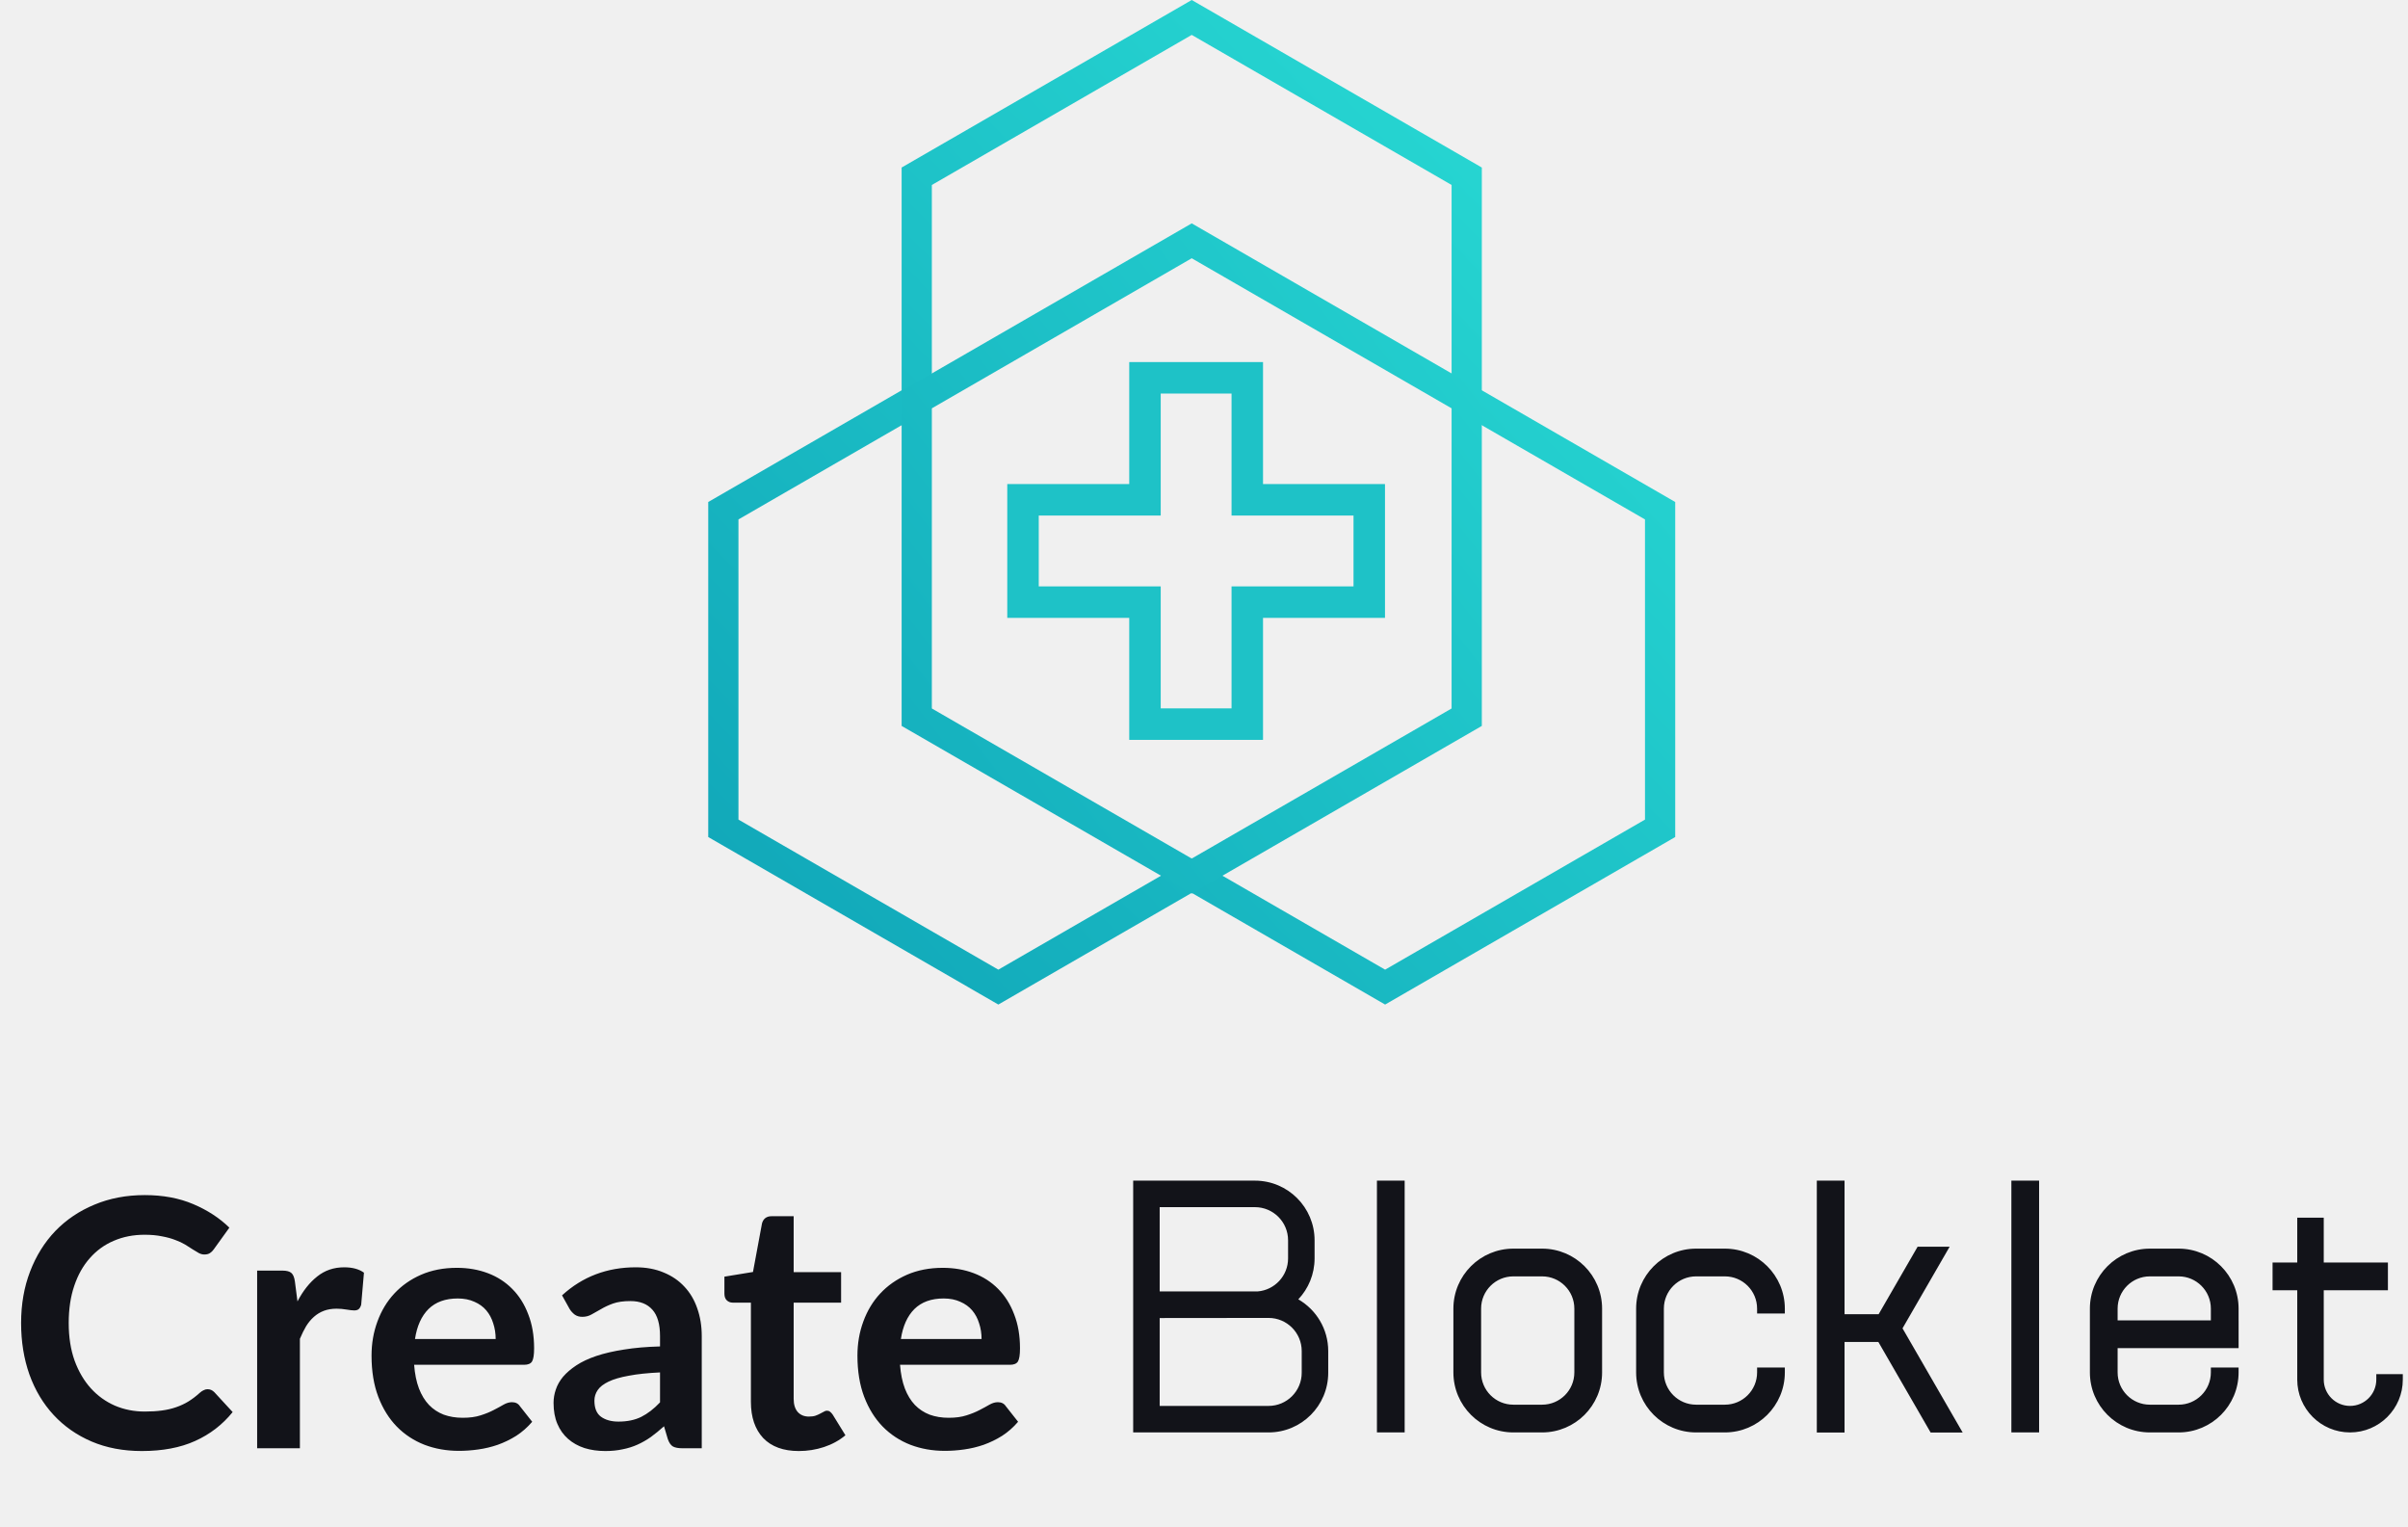
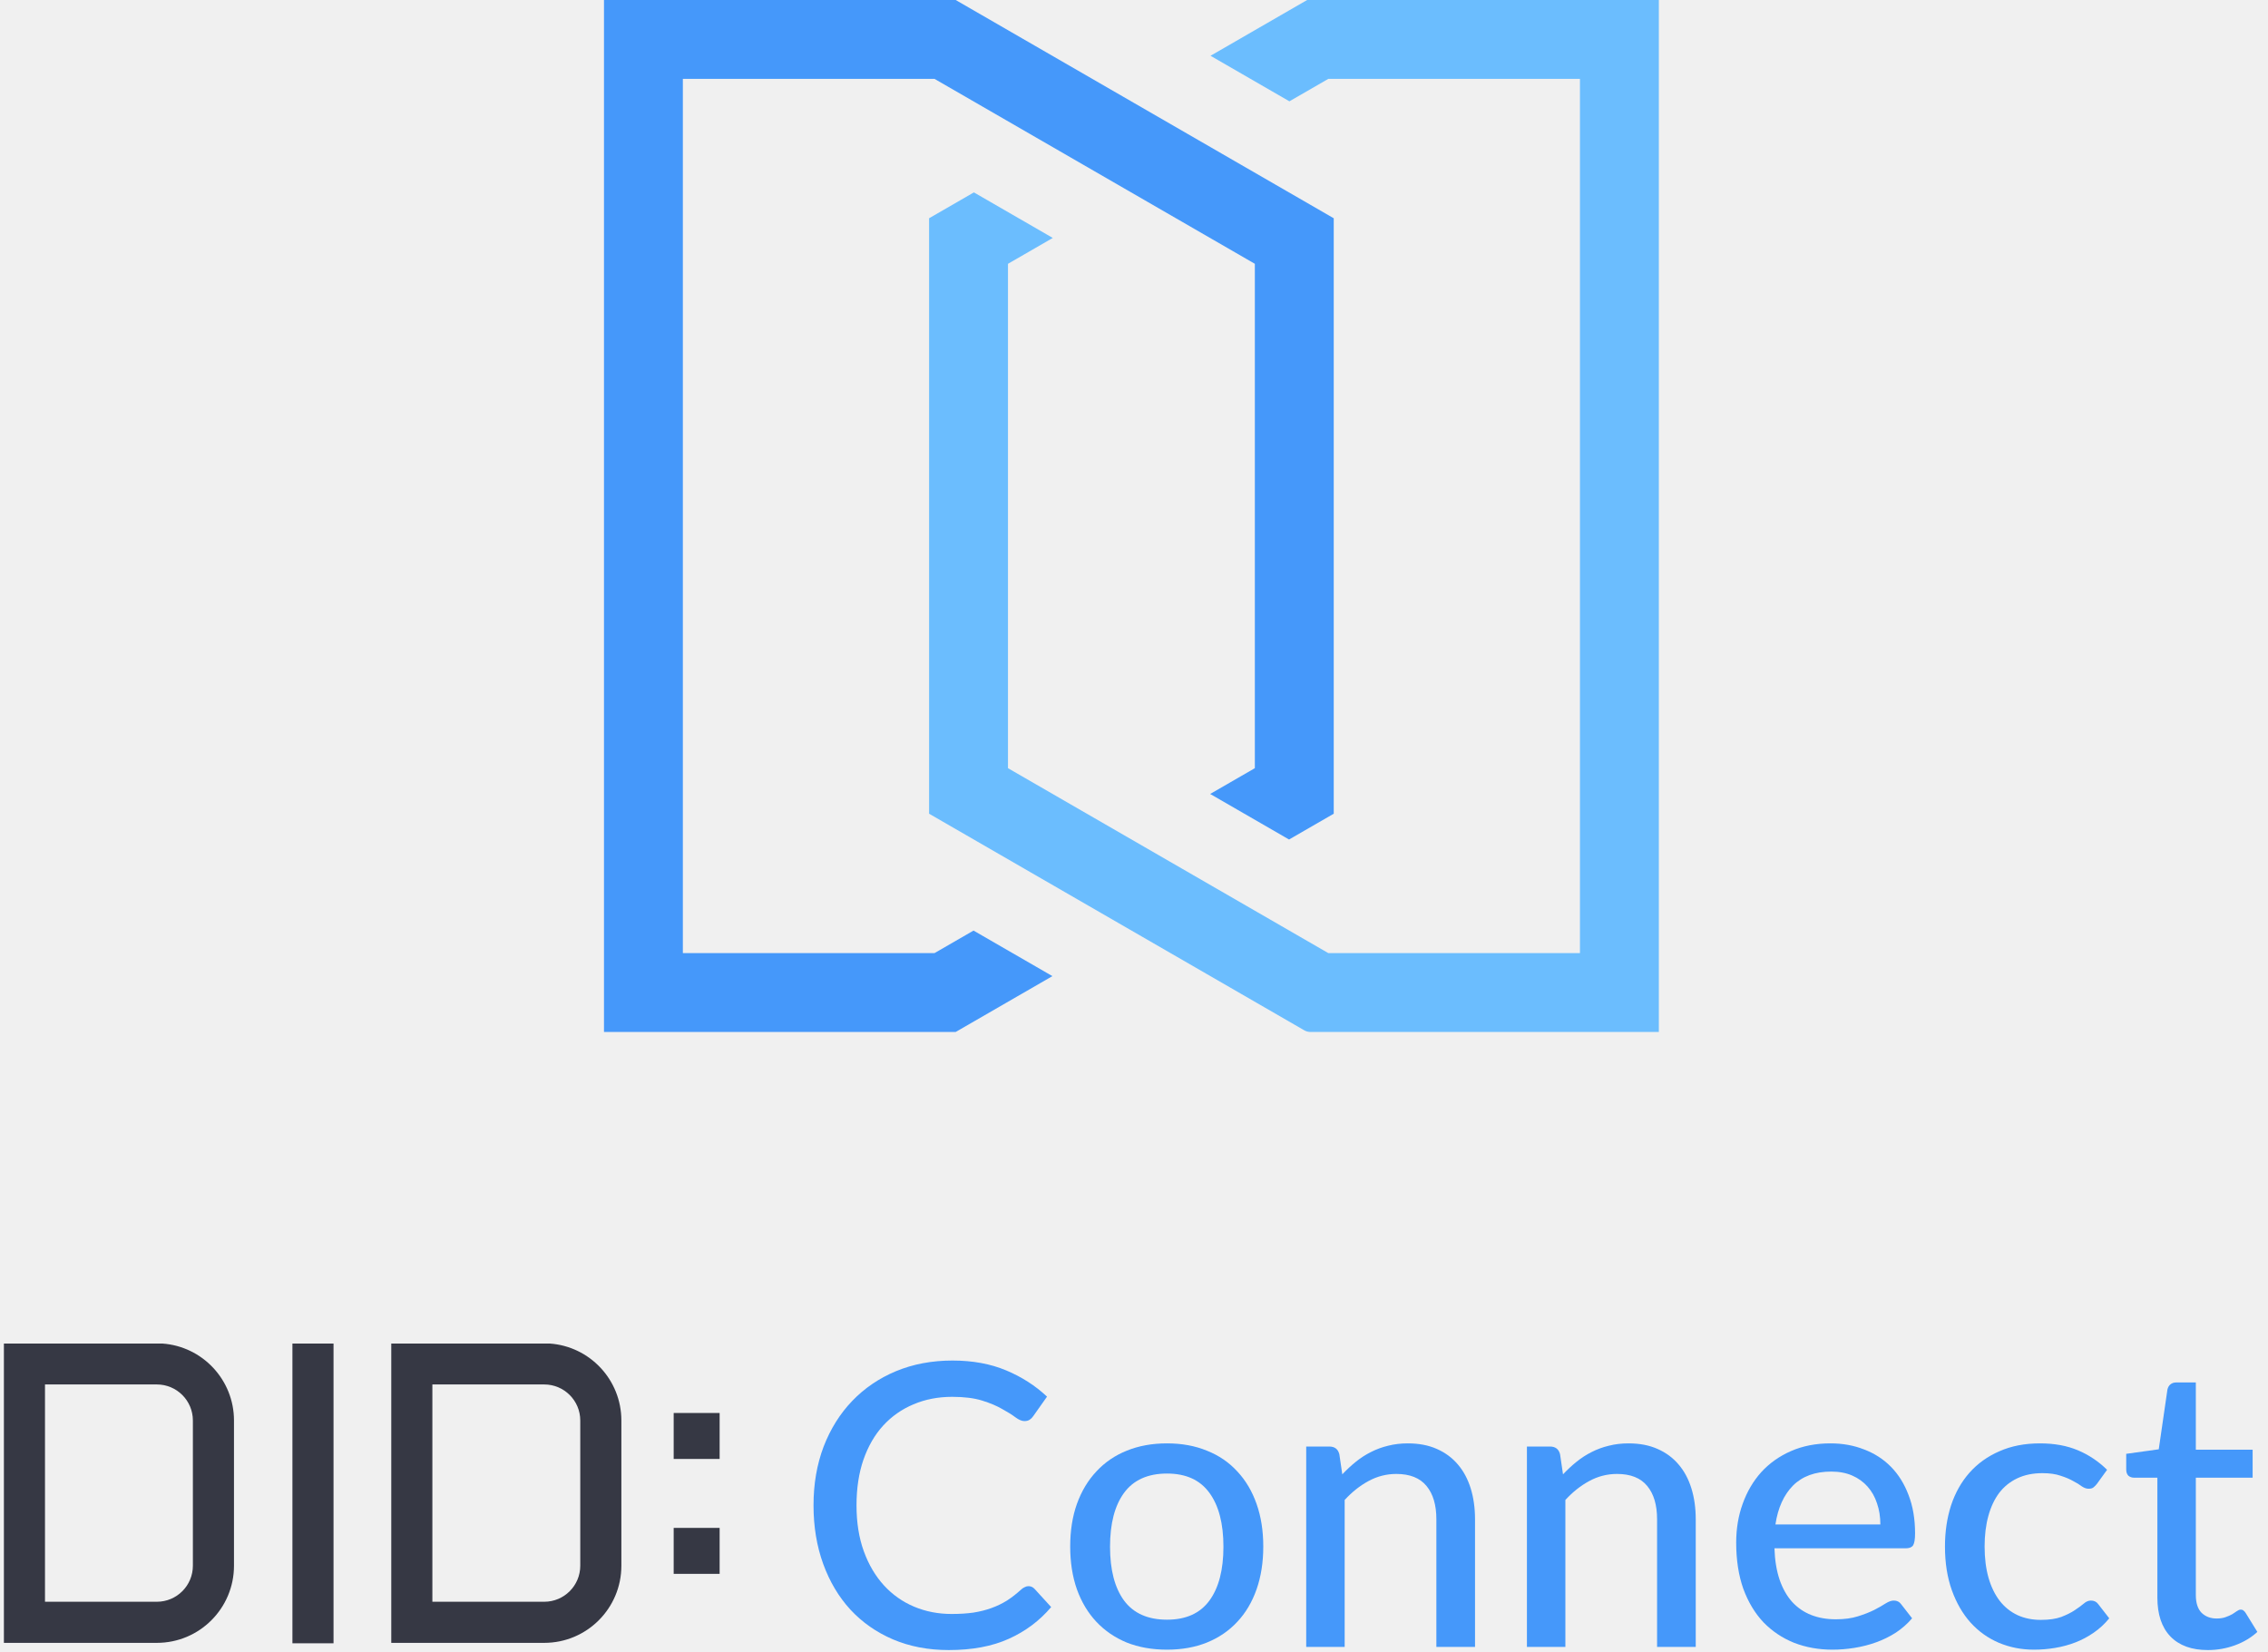
- <svg xmlns="http://www.w3.org/2000/svg" width="153" height="97" viewBox="0 0 153 97" fill="none">
-   <path fill-rule="evenodd" clip-rule="evenodd" d="M94.152 10.642L75.72 0L57.288 10.642V24.794L45 31.889V53.172L63.432 63.814L75.69 56.737L75.72 56.754L75.75 56.737L88.008 63.814L106.44 53.172V31.889L94.152 24.794V10.642ZM104.52 32.997L92.232 25.903V11.75L75.72 2.217L59.208 11.75V25.903L46.92 32.997V52.064L63.432 61.597L75.69 54.52L75.72 54.537L75.75 54.52L88.008 61.597L104.52 52.064V32.997Z" fill="url(#paint0_linear_2272_6964)" />
-   <path fill-rule="evenodd" clip-rule="evenodd" d="M75.72 14.189L94.152 24.831V46.114L75.72 56.756L57.288 46.114V24.831L75.72 14.189ZM75.72 16.406L59.208 25.939V45.006L75.72 54.539L92.232 45.006V25.939L75.72 16.406Z" fill="url(#paint1_linear_2272_6964)" />
-   <path d="M66 38.25H72.75V45V46H73.75H78.25H79.25V45V38.25H86H87V37.25V32.75V31.75H86H79.25V25V24H78.25H73.75H72.75V25V31.75H66H65V32.75V37.25V38.25H66Z" stroke="#1EC2C7" stroke-width="2" />
-   <path d="M13.188 88.249C13.35 88.249 13.492 88.311 13.617 88.436L14.783 89.701C14.138 90.5 13.342 91.113 12.396 91.538C11.457 91.963 10.328 92.176 9.008 92.176C7.827 92.176 6.764 91.974 5.818 91.571C4.879 91.168 4.076 90.607 3.409 89.888C2.742 89.169 2.228 88.311 1.869 87.314C1.517 86.317 1.341 85.228 1.341 84.047C1.341 82.852 1.532 81.759 1.913 80.769C2.294 79.772 2.83 78.914 3.519 78.195C4.216 77.476 5.044 76.919 6.005 76.523C6.966 76.12 8.029 75.918 9.195 75.918C10.354 75.918 11.38 76.109 12.275 76.49C13.177 76.871 13.944 77.37 14.574 77.986L13.584 79.361C13.525 79.449 13.448 79.526 13.353 79.592C13.265 79.658 13.14 79.691 12.979 79.691C12.869 79.691 12.755 79.662 12.638 79.603C12.521 79.537 12.393 79.46 12.253 79.372C12.114 79.277 11.953 79.174 11.769 79.064C11.586 78.954 11.373 78.855 11.131 78.767C10.889 78.672 10.607 78.595 10.284 78.536C9.969 78.47 9.602 78.437 9.184 78.437C8.473 78.437 7.82 78.565 7.226 78.822C6.639 79.071 6.133 79.438 5.708 79.922C5.283 80.399 4.953 80.985 4.718 81.682C4.483 82.371 4.366 83.16 4.366 84.047C4.366 84.942 4.491 85.737 4.74 86.434C4.997 87.131 5.341 87.717 5.774 88.194C6.207 88.671 6.716 89.037 7.303 89.294C7.89 89.543 8.52 89.668 9.195 89.668C9.598 89.668 9.961 89.646 10.284 89.602C10.614 89.558 10.915 89.488 11.186 89.393C11.465 89.298 11.725 89.177 11.967 89.03C12.216 88.876 12.462 88.689 12.704 88.469C12.777 88.403 12.854 88.352 12.935 88.315C13.016 88.271 13.1 88.249 13.188 88.249ZM18.901 82.672C19.253 81.997 19.671 81.469 20.155 81.088C20.639 80.699 21.211 80.505 21.871 80.505C22.392 80.505 22.81 80.619 23.125 80.846L22.949 82.881C22.912 83.013 22.857 83.108 22.784 83.167C22.718 83.218 22.626 83.244 22.509 83.244C22.399 83.244 22.234 83.226 22.014 83.189C21.801 83.152 21.592 83.134 21.387 83.134C21.086 83.134 20.819 83.178 20.584 83.266C20.349 83.354 20.137 83.482 19.946 83.651C19.763 83.812 19.598 84.01 19.451 84.245C19.312 84.48 19.18 84.747 19.055 85.048V92H16.338V80.714H17.933C18.212 80.714 18.406 80.765 18.516 80.868C18.626 80.963 18.699 81.139 18.736 81.396L18.901 82.672ZM31.494 85.059C31.494 84.707 31.442 84.377 31.34 84.069C31.244 83.754 31.098 83.479 30.9 83.244C30.702 83.009 30.449 82.826 30.141 82.694C29.84 82.555 29.488 82.485 29.085 82.485C28.3 82.485 27.68 82.709 27.226 83.156C26.779 83.603 26.492 84.238 26.368 85.059H31.494ZM26.313 86.698C26.357 87.277 26.459 87.78 26.621 88.205C26.782 88.623 26.995 88.971 27.259 89.25C27.523 89.521 27.834 89.727 28.194 89.866C28.561 89.998 28.964 90.064 29.404 90.064C29.844 90.064 30.221 90.013 30.537 89.91C30.86 89.807 31.138 89.694 31.373 89.569C31.615 89.444 31.824 89.331 32 89.228C32.183 89.125 32.359 89.074 32.528 89.074C32.755 89.074 32.924 89.158 33.034 89.327L33.815 90.317C33.514 90.669 33.177 90.966 32.803 91.208C32.429 91.443 32.036 91.633 31.626 91.78C31.223 91.919 30.808 92.018 30.383 92.077C29.965 92.136 29.558 92.165 29.162 92.165C28.377 92.165 27.648 92.037 26.973 91.78C26.298 91.516 25.712 91.131 25.213 90.625C24.714 90.112 24.322 89.481 24.036 88.733C23.75 87.978 23.607 87.105 23.607 86.115C23.607 85.345 23.732 84.623 23.981 83.948C24.23 83.266 24.586 82.676 25.048 82.177C25.517 81.671 26.085 81.271 26.753 80.978C27.427 80.685 28.186 80.538 29.03 80.538C29.741 80.538 30.398 80.652 30.999 80.879C31.6 81.106 32.117 81.44 32.55 81.88C32.983 82.313 33.32 82.848 33.562 83.486C33.811 84.117 33.936 84.839 33.936 85.653C33.936 86.064 33.892 86.342 33.804 86.489C33.716 86.628 33.547 86.698 33.298 86.698H26.313ZM41.937 87.182C41.152 87.219 40.492 87.288 39.957 87.391C39.422 87.486 38.992 87.611 38.67 87.765C38.347 87.919 38.116 88.099 37.977 88.304C37.837 88.509 37.768 88.733 37.768 88.975C37.768 89.452 37.907 89.793 38.186 89.998C38.472 90.203 38.842 90.306 39.297 90.306C39.854 90.306 40.334 90.207 40.738 90.009C41.148 89.804 41.548 89.496 41.937 89.085V87.182ZM35.711 82.287C37.009 81.099 38.571 80.505 40.397 80.505C41.057 80.505 41.647 80.615 42.168 80.835C42.688 81.048 43.129 81.348 43.488 81.737C43.847 82.118 44.118 82.577 44.302 83.112C44.492 83.647 44.588 84.234 44.588 84.872V92H43.356C43.099 92 42.901 91.963 42.762 91.89C42.623 91.809 42.513 91.652 42.432 91.417L42.19 90.603C41.904 90.86 41.625 91.087 41.354 91.285C41.083 91.476 40.8 91.637 40.507 91.769C40.214 91.901 39.898 92 39.561 92.066C39.231 92.139 38.864 92.176 38.461 92.176C37.984 92.176 37.544 92.114 37.141 91.989C36.737 91.857 36.389 91.663 36.096 91.406C35.803 91.149 35.575 90.83 35.414 90.449C35.252 90.068 35.172 89.624 35.172 89.118C35.172 88.832 35.219 88.55 35.315 88.271C35.41 87.985 35.564 87.714 35.777 87.457C35.997 87.2 36.279 86.958 36.624 86.731C36.968 86.504 37.39 86.306 37.889 86.137C38.395 85.968 38.981 85.833 39.649 85.73C40.316 85.62 41.079 85.554 41.937 85.532V84.872C41.937 84.117 41.776 83.559 41.453 83.2C41.13 82.833 40.664 82.65 40.056 82.65C39.616 82.65 39.249 82.701 38.956 82.804C38.67 82.907 38.417 83.024 38.197 83.156C37.977 83.281 37.775 83.394 37.592 83.497C37.416 83.6 37.218 83.651 36.998 83.651C36.807 83.651 36.646 83.603 36.514 83.508C36.382 83.405 36.276 83.288 36.195 83.156L35.711 82.287ZM50.758 92.176C49.776 92.176 49.02 91.901 48.492 91.351C47.972 90.794 47.711 90.027 47.711 89.052V82.749H46.556C46.41 82.749 46.285 82.701 46.182 82.606C46.08 82.511 46.028 82.368 46.028 82.177V81.099L47.843 80.802L48.415 77.722C48.452 77.575 48.522 77.462 48.624 77.381C48.727 77.3 48.859 77.26 49.02 77.26H50.428V80.813H53.442V82.749H50.428V88.865C50.428 89.217 50.513 89.492 50.681 89.69C50.857 89.888 51.096 89.987 51.396 89.987C51.565 89.987 51.704 89.969 51.814 89.932C51.932 89.888 52.031 89.844 52.111 89.8C52.199 89.756 52.276 89.716 52.342 89.679C52.408 89.635 52.474 89.613 52.54 89.613C52.621 89.613 52.687 89.635 52.738 89.679C52.79 89.716 52.845 89.774 52.903 89.855L53.717 91.175C53.321 91.505 52.867 91.754 52.353 91.923C51.84 92.092 51.308 92.176 50.758 92.176ZM62.367 85.059C62.367 84.707 62.316 84.377 62.213 84.069C62.118 83.754 61.971 83.479 61.773 83.244C61.575 83.009 61.322 82.826 61.014 82.694C60.713 82.555 60.361 82.485 59.958 82.485C59.173 82.485 58.554 82.709 58.099 83.156C57.652 83.603 57.366 84.238 57.241 85.059H62.367ZM57.186 86.698C57.23 87.277 57.333 87.78 57.494 88.205C57.655 88.623 57.868 88.971 58.132 89.25C58.396 89.521 58.708 89.727 59.067 89.866C59.434 89.998 59.837 90.064 60.277 90.064C60.717 90.064 61.095 90.013 61.41 89.91C61.733 89.807 62.011 89.694 62.246 89.569C62.488 89.444 62.697 89.331 62.873 89.228C63.056 89.125 63.232 89.074 63.401 89.074C63.628 89.074 63.797 89.158 63.907 89.327L64.688 90.317C64.387 90.669 64.05 90.966 63.676 91.208C63.302 91.443 62.91 91.633 62.499 91.78C62.096 91.919 61.681 92.018 61.256 92.077C60.838 92.136 60.431 92.165 60.035 92.165C59.25 92.165 58.521 92.037 57.846 91.78C57.171 91.516 56.585 91.131 56.086 90.625C55.587 90.112 55.195 89.481 54.909 88.733C54.623 87.978 54.48 87.105 54.48 86.115C54.48 85.345 54.605 84.623 54.854 83.948C55.103 83.266 55.459 82.676 55.921 82.177C56.39 81.671 56.959 81.271 57.626 80.978C58.301 80.685 59.06 80.538 59.903 80.538C60.614 80.538 61.271 80.652 61.872 80.879C62.473 81.106 62.99 81.44 63.423 81.88C63.856 82.313 64.193 82.848 64.435 83.486C64.684 84.117 64.809 84.839 64.809 85.653C64.809 86.064 64.765 86.342 64.677 86.489C64.589 86.628 64.42 86.698 64.171 86.698H57.186Z" fill="#121319" />
-   <path fill-rule="evenodd" clip-rule="evenodd" d="M72 90.994V75H79.737C81.83 75 83.526 76.697 83.526 78.79V79.939C83.526 80.946 83.133 81.862 82.492 82.54C83.628 83.195 84.393 84.421 84.393 85.827V87.204C84.393 89.297 82.697 90.994 80.604 90.994H72ZM73.684 82.037H79.91C80.992 81.949 81.842 81.043 81.842 79.939V78.79C81.842 77.627 80.899 76.684 79.737 76.684H73.684V82.037ZM73.684 89.31V83.728L80.603 83.721C81.766 83.721 82.709 84.664 82.709 85.827V87.204C82.709 88.367 81.766 89.31 80.603 89.31H73.684ZM89.25 75V90.994H87.488V75H89.25ZM97.984 79.319H96.157C94.052 79.319 92.346 81.025 92.346 83.129V87.183C92.346 89.288 94.052 90.994 96.157 90.994H97.984C100.088 90.994 101.794 89.288 101.794 87.183V83.129C101.794 81.025 100.088 79.319 97.984 79.319ZM96.156 81.081C95.024 81.081 94.107 81.998 94.107 83.129V87.183C94.107 88.315 95.024 89.232 96.156 89.232H97.983C99.114 89.232 100.031 88.315 100.031 87.183V83.129C100.031 81.998 99.114 81.081 97.983 81.081H96.156ZM117.199 91V85.246H119.347L122.669 91H124.704L120.883 84.382L123.876 79.198H121.841L119.366 83.484H117.199V75H115.437V91H117.199ZM111.643 83.441V83.129C111.643 81.998 110.726 81.081 109.595 81.081H107.767C106.636 81.081 105.719 81.998 105.719 83.129V87.183C105.719 88.315 106.636 89.232 107.767 89.232H109.595C110.726 89.232 111.643 88.315 111.643 87.183V86.872H113.405V87.183C113.405 89.288 111.699 90.994 109.595 90.994H107.767C105.663 90.994 103.957 89.288 103.957 87.183V83.129C103.957 81.025 105.663 79.319 107.767 79.319H109.595C111.699 79.319 113.405 81.025 113.405 83.129V83.441H111.643ZM129.561 90.994V75H127.799V90.994H129.561ZM134.55 85.638V87.183C134.55 88.315 135.467 89.232 136.599 89.232H138.426C139.557 89.232 140.474 88.315 140.474 87.183V86.872H142.236V87.183C142.236 89.288 140.53 90.994 138.426 90.994H136.599C134.494 90.994 132.788 89.288 132.788 87.183V83.129C132.788 81.025 134.494 79.319 136.599 79.319H138.426C140.53 79.319 142.236 81.025 142.236 83.129V83.876H142.237V85.638H134.55ZM140.474 83.876H134.55V83.129C134.55 81.998 135.467 81.081 136.599 81.081H138.426C139.557 81.081 140.474 81.998 140.474 83.129V83.876ZM145.963 81.963H144.395V80.201H145.963V77.353H147.647V80.201H151.724V81.963H147.647V87.64C147.647 88.562 148.395 89.31 149.317 89.31C150.239 89.31 150.986 88.562 150.986 87.64V87.29H152.67V87.64C152.67 89.492 151.169 90.994 149.317 90.994C147.465 90.994 145.963 89.492 145.963 87.64V81.963Z" fill="#121319" />
+ <svg xmlns="http://www.w3.org/2000/svg" width="184" height="134" viewBox="0 0 184 134" fill="none">
+   <g clip-path="url(#clip0_401_70)">
+     <path d="M98.208 4.525L106.047 0H134.58V83.723H106.315C106.139 83.723 105.967 83.677 105.815 83.589L75.376 66.016L75.376 17.707L79.011 15.609L85.411 19.304L81.776 21.402V62.321L107.761 77.323H128.18V6.4H107.761L104.608 8.22L98.208 4.525Z" fill="#6BBDFE" />
+     <path fill-rule="evenodd" clip-rule="evenodd" d="M101.804 62.321V21.402L75.818 6.4H55.4V77.323H75.818L78.981 75.497L85.381 79.192L77.533 83.723H49V0H77.533L108.204 17.707V66.016L104.579 68.109L98.179 64.414L101.804 62.321Z" fill="#4598FA" />
+     <path fill-rule="evenodd" clip-rule="evenodd" d="M0.316 133.284V109H13.16C16.428 109.224 18.983 111.949 18.983 115.243V127.026C18.983 130.482 16.181 133.284 12.725 133.284H0.316ZM27.059 109H23.724V133.321H27.059V109ZM3.65 129.949V112.32H12.725C14.339 112.32 15.648 113.629 15.648 115.243V127.026C15.648 128.64 14.339 129.949 12.725 129.949H3.65ZM31.743 109V133.284H44.153C47.609 133.284 50.411 130.482 50.411 127.026V115.243C50.411 111.949 47.856 109.224 44.588 109H31.743ZM54.655 114.636H58.383V118.364H54.655V114.636ZM58.383 123.957H54.655V127.686H58.383V123.957ZM35.078 112.32V129.949H44.153C45.767 129.949 47.076 128.64 47.076 127.026V115.243C47.076 113.629 45.767 112.32 44.153 112.32H35.078Z" fill="#363844" />
+     <path d="M83.44 128.684C83.632 128.684 83.797 128.759 83.936 128.908L85.28 130.38C84.341 131.489 83.195 132.348 81.84 132.956C80.496 133.564 78.875 133.868 76.976 133.868C75.312 133.868 73.803 133.58 72.448 133.004C71.104 132.428 69.952 131.623 68.992 130.588C68.043 129.553 67.307 128.316 66.784 126.876C66.261 125.436 66 123.852 66 122.124C66 120.396 66.272 118.812 66.816 117.372C67.371 115.932 68.144 114.695 69.136 113.66C70.128 112.625 71.312 111.82 72.688 111.244C74.075 110.668 75.605 110.38 77.28 110.38C78.912 110.38 80.363 110.647 81.632 111.18C82.901 111.713 84.005 112.423 84.944 113.308L83.824 114.892C83.749 115.009 83.653 115.105 83.536 115.18C83.429 115.255 83.285 115.292 83.104 115.292C82.901 115.292 82.661 115.191 82.384 114.988C82.117 114.785 81.76 114.561 81.312 114.316C80.875 114.06 80.331 113.831 79.68 113.628C79.029 113.425 78.219 113.324 77.248 113.324C76.107 113.324 75.061 113.527 74.112 113.932C73.163 114.327 72.341 114.903 71.648 115.66C70.965 116.407 70.432 117.329 70.048 118.428C69.675 119.516 69.488 120.748 69.488 122.124C69.488 123.521 69.685 124.764 70.08 125.852C70.475 126.94 71.019 127.863 71.712 128.62C72.405 129.377 73.221 129.953 74.16 130.348C75.099 130.743 76.112 130.94 77.2 130.94C77.861 130.94 78.453 130.903 78.976 130.828C79.509 130.743 79.995 130.62 80.432 130.46C80.88 130.3 81.301 130.097 81.696 129.852C82.091 129.596 82.48 129.292 82.864 128.94C82.949 128.865 83.04 128.807 83.136 128.764C83.232 128.711 83.333 128.684 83.44 128.684Z" fill="#4598FA" />
+     <path d="M94.68 117.1C95.875 117.1 96.952 117.297 97.912 117.692C98.883 118.076 99.704 118.636 100.376 119.372C101.059 120.097 101.581 120.977 101.944 122.012C102.307 123.036 102.488 124.188 102.488 125.468C102.488 126.748 102.307 127.905 101.944 128.94C101.581 129.975 101.059 130.855 100.376 131.58C99.704 132.305 98.883 132.865 97.912 133.26C96.952 133.644 95.875 133.836 94.68 133.836C93.475 133.836 92.387 133.644 91.416 133.26C90.456 132.865 89.635 132.305 88.952 131.58C88.269 130.855 87.741 129.975 87.368 128.94C87.005 127.905 86.824 126.748 86.824 125.468C86.824 124.188 87.005 123.036 87.368 122.012C87.741 120.977 88.269 120.097 88.952 119.372C89.635 118.636 90.456 118.076 91.416 117.692C92.387 117.297 93.475 117.1 94.68 117.1ZM94.68 131.404C96.216 131.404 97.363 130.887 98.12 129.852C98.877 128.817 99.256 127.361 99.256 125.484C99.256 123.607 98.877 122.151 98.12 121.116C97.363 120.071 96.216 119.548 94.68 119.548C93.123 119.548 91.96 120.071 91.192 121.116C90.435 122.151 90.056 123.607 90.056 125.484C90.056 127.361 90.435 128.817 91.192 129.852C91.96 130.887 93.123 131.404 94.68 131.404Z" fill="#4598FA" />
+     <path d="M108.899 119.612C109.251 119.239 109.619 118.897 110.003 118.588C110.387 118.279 110.792 118.017 111.219 117.804C111.656 117.58 112.12 117.409 112.611 117.292C113.112 117.164 113.645 117.1 114.211 117.1C115.107 117.1 115.891 117.249 116.563 117.548C117.245 117.847 117.816 118.268 118.275 118.812C118.733 119.345 119.08 119.991 119.315 120.748C119.549 121.505 119.667 122.343 119.667 123.26V133.612H116.531V123.26C116.531 122.097 116.264 121.196 115.731 120.556C115.197 119.905 114.381 119.58 113.283 119.58C112.483 119.58 111.731 119.772 111.027 120.156C110.333 120.529 109.688 121.041 109.091 121.692V133.612H105.971V117.356H107.843C108.28 117.356 108.552 117.564 108.659 117.98L108.899 119.612Z" fill="#4598FA" />
+     <path d="M126.805 119.612C127.157 119.239 127.525 118.897 127.909 118.588C128.293 118.279 128.698 118.017 129.125 117.804C129.562 117.58 130.026 117.409 130.517 117.292C131.018 117.164 131.552 117.1 132.117 117.1C133.013 117.1 133.797 117.249 134.469 117.548C135.152 117.847 135.722 118.268 136.181 118.812C136.64 119.345 136.986 119.991 137.221 120.748C137.456 121.505 137.573 122.343 137.573 123.26V133.612H134.437V123.26C134.437 122.097 134.17 121.196 133.637 120.556C133.104 119.905 132.288 119.58 131.189 119.58C130.389 119.58 129.637 119.772 128.933 120.156C128.24 120.529 127.594 121.041 126.997 121.692V133.612H123.877V117.356H125.749C126.186 117.356 126.458 117.564 126.565 117.98L126.805 119.612Z" fill="#4598FA" />
+     <path d="M152.551 123.676C152.551 123.057 152.461 122.487 152.279 121.964C152.109 121.441 151.853 120.988 151.511 120.604C151.17 120.22 150.754 119.921 150.263 119.708C149.773 119.495 149.207 119.388 148.567 119.388C147.255 119.388 146.221 119.767 145.463 120.524C144.717 121.281 144.242 122.332 144.039 123.676H152.551ZM155.127 131.292C154.743 131.74 154.301 132.129 153.799 132.46C153.298 132.78 152.765 133.041 152.199 133.244C151.634 133.447 151.047 133.596 150.439 133.692C149.842 133.788 149.25 133.836 148.663 133.836C147.543 133.836 146.503 133.649 145.543 133.276C144.594 132.892 143.767 132.337 143.063 131.612C142.37 130.876 141.826 129.969 141.431 128.892C141.047 127.804 140.855 126.556 140.855 125.148C140.855 124.017 141.031 122.967 141.383 121.996C141.735 121.015 142.237 120.161 142.887 119.436C143.549 118.711 144.354 118.14 145.303 117.724C146.253 117.308 147.319 117.1 148.503 117.1C149.495 117.1 150.407 117.265 151.239 117.596C152.082 117.916 152.807 118.385 153.415 119.004C154.023 119.623 154.498 120.385 154.839 121.292C155.191 122.199 155.367 123.233 155.367 124.396C155.367 124.876 155.314 125.201 155.207 125.372C155.101 125.532 154.903 125.612 154.615 125.612H143.959C143.991 126.583 144.13 127.431 144.375 128.156C144.621 128.871 144.957 129.468 145.383 129.948C145.821 130.428 146.338 130.785 146.935 131.02C147.533 131.255 148.199 131.372 148.935 131.372C149.629 131.372 150.226 131.292 150.727 131.132C151.239 130.972 151.677 130.801 152.039 130.62C152.413 130.428 152.722 130.252 152.967 130.092C153.223 129.932 153.447 129.852 153.639 129.852C153.895 129.852 154.093 129.948 154.231 130.14L155.127 131.292Z" fill="#4598FA" />
+     <path d="M170.113 120.396C170.017 120.513 169.921 120.609 169.825 120.684C169.739 120.748 169.611 120.78 169.441 120.78C169.27 120.78 169.089 120.716 168.897 120.588C168.715 120.449 168.481 120.305 168.193 120.156C167.915 119.996 167.574 119.852 167.169 119.724C166.774 119.585 166.283 119.516 165.697 119.516C164.929 119.516 164.251 119.655 163.665 119.932C163.078 120.209 162.587 120.604 162.193 121.116C161.809 121.628 161.515 122.252 161.313 122.988C161.11 123.724 161.009 124.551 161.009 125.468C161.009 126.417 161.115 127.265 161.329 128.012C161.542 128.748 161.846 129.372 162.241 129.884C162.635 130.385 163.115 130.769 163.681 131.036C164.246 131.292 164.875 131.42 165.569 131.42C166.241 131.42 166.795 131.34 167.233 131.18C167.67 131.009 168.033 130.828 168.321 130.636C168.609 130.444 168.849 130.268 169.041 130.108C169.233 129.937 169.43 129.852 169.633 129.852C169.889 129.852 170.086 129.948 170.225 130.14L171.121 131.292C170.747 131.751 170.326 132.14 169.857 132.46C169.398 132.78 168.907 133.041 168.385 133.244C167.862 133.447 167.313 133.596 166.737 133.692C166.171 133.788 165.595 133.836 165.009 133.836C163.995 133.836 163.046 133.649 162.161 133.276C161.286 132.903 160.523 132.359 159.873 131.644C159.233 130.929 158.726 130.055 158.353 129.02C157.979 127.975 157.793 126.791 157.793 125.468C157.793 124.263 157.958 123.148 158.289 122.124C158.63 121.1 159.126 120.22 159.777 119.484C160.438 118.737 161.249 118.156 162.209 117.74C163.169 117.313 164.267 117.1 165.505 117.1C166.667 117.1 167.691 117.287 168.577 117.66C169.462 118.033 170.251 118.561 170.945 119.244L170.113 120.396Z" fill="#4598FA" />
+     <path d="M179.121 133.868C177.809 133.868 176.796 133.5 176.081 132.764C175.377 132.028 175.025 130.977 175.025 129.612V119.884H173.137C172.956 119.884 172.801 119.831 172.673 119.724C172.556 119.607 172.497 119.436 172.497 119.212V117.948L175.137 117.58L175.841 112.732C175.884 112.551 175.964 112.412 176.081 112.316C176.209 112.209 176.369 112.156 176.561 112.156H178.145V117.612H182.753V119.884H178.145V129.404C178.145 130.044 178.3 130.524 178.609 130.844C178.929 131.153 179.335 131.308 179.825 131.308C180.113 131.308 180.359 131.271 180.561 131.196C180.775 131.121 180.956 131.041 181.105 130.956C181.255 130.86 181.383 130.775 181.489 130.7C181.596 130.625 181.692 130.588 181.777 130.588C181.884 130.588 181.964 130.615 182.017 130.668C182.081 130.711 182.145 130.785 182.209 130.892L183.137 132.396C182.625 132.865 182.017 133.228 181.313 133.484C180.609 133.74 179.879 133.868 179.121 133.868Z" fill="#4598FA" />
+   </g>
  <defs>
-     <linearGradient id="paint0_linear_2272_6964" x1="75.72" y1="95.721" x2="139.488" y2="34.325" gradientUnits="userSpaceOnUse">
-       <stop stop-color="#0FA4B7" />
-       <stop offset="0.495" stop-color="#1DC1C7" />
-       <stop offset="1" stop-color="#2BE0D7" />
-     </linearGradient>
-     <linearGradient id="paint1_linear_2272_6964" x1="72.437" y1="99.246" x2="142.761" y2="44.937" gradientUnits="userSpaceOnUse">
-       <stop stop-color="#0FA4B7" />
-       <stop offset="0.495" stop-color="#1DC1C7" />
-       <stop offset="1" stop-color="#2BE0D7" />
-     </linearGradient>
+     <clipPath id="clip0_401_70">
+       <rect width="184" height="134" fill="white" />
+     </clipPath>
  </defs>
</svg>
